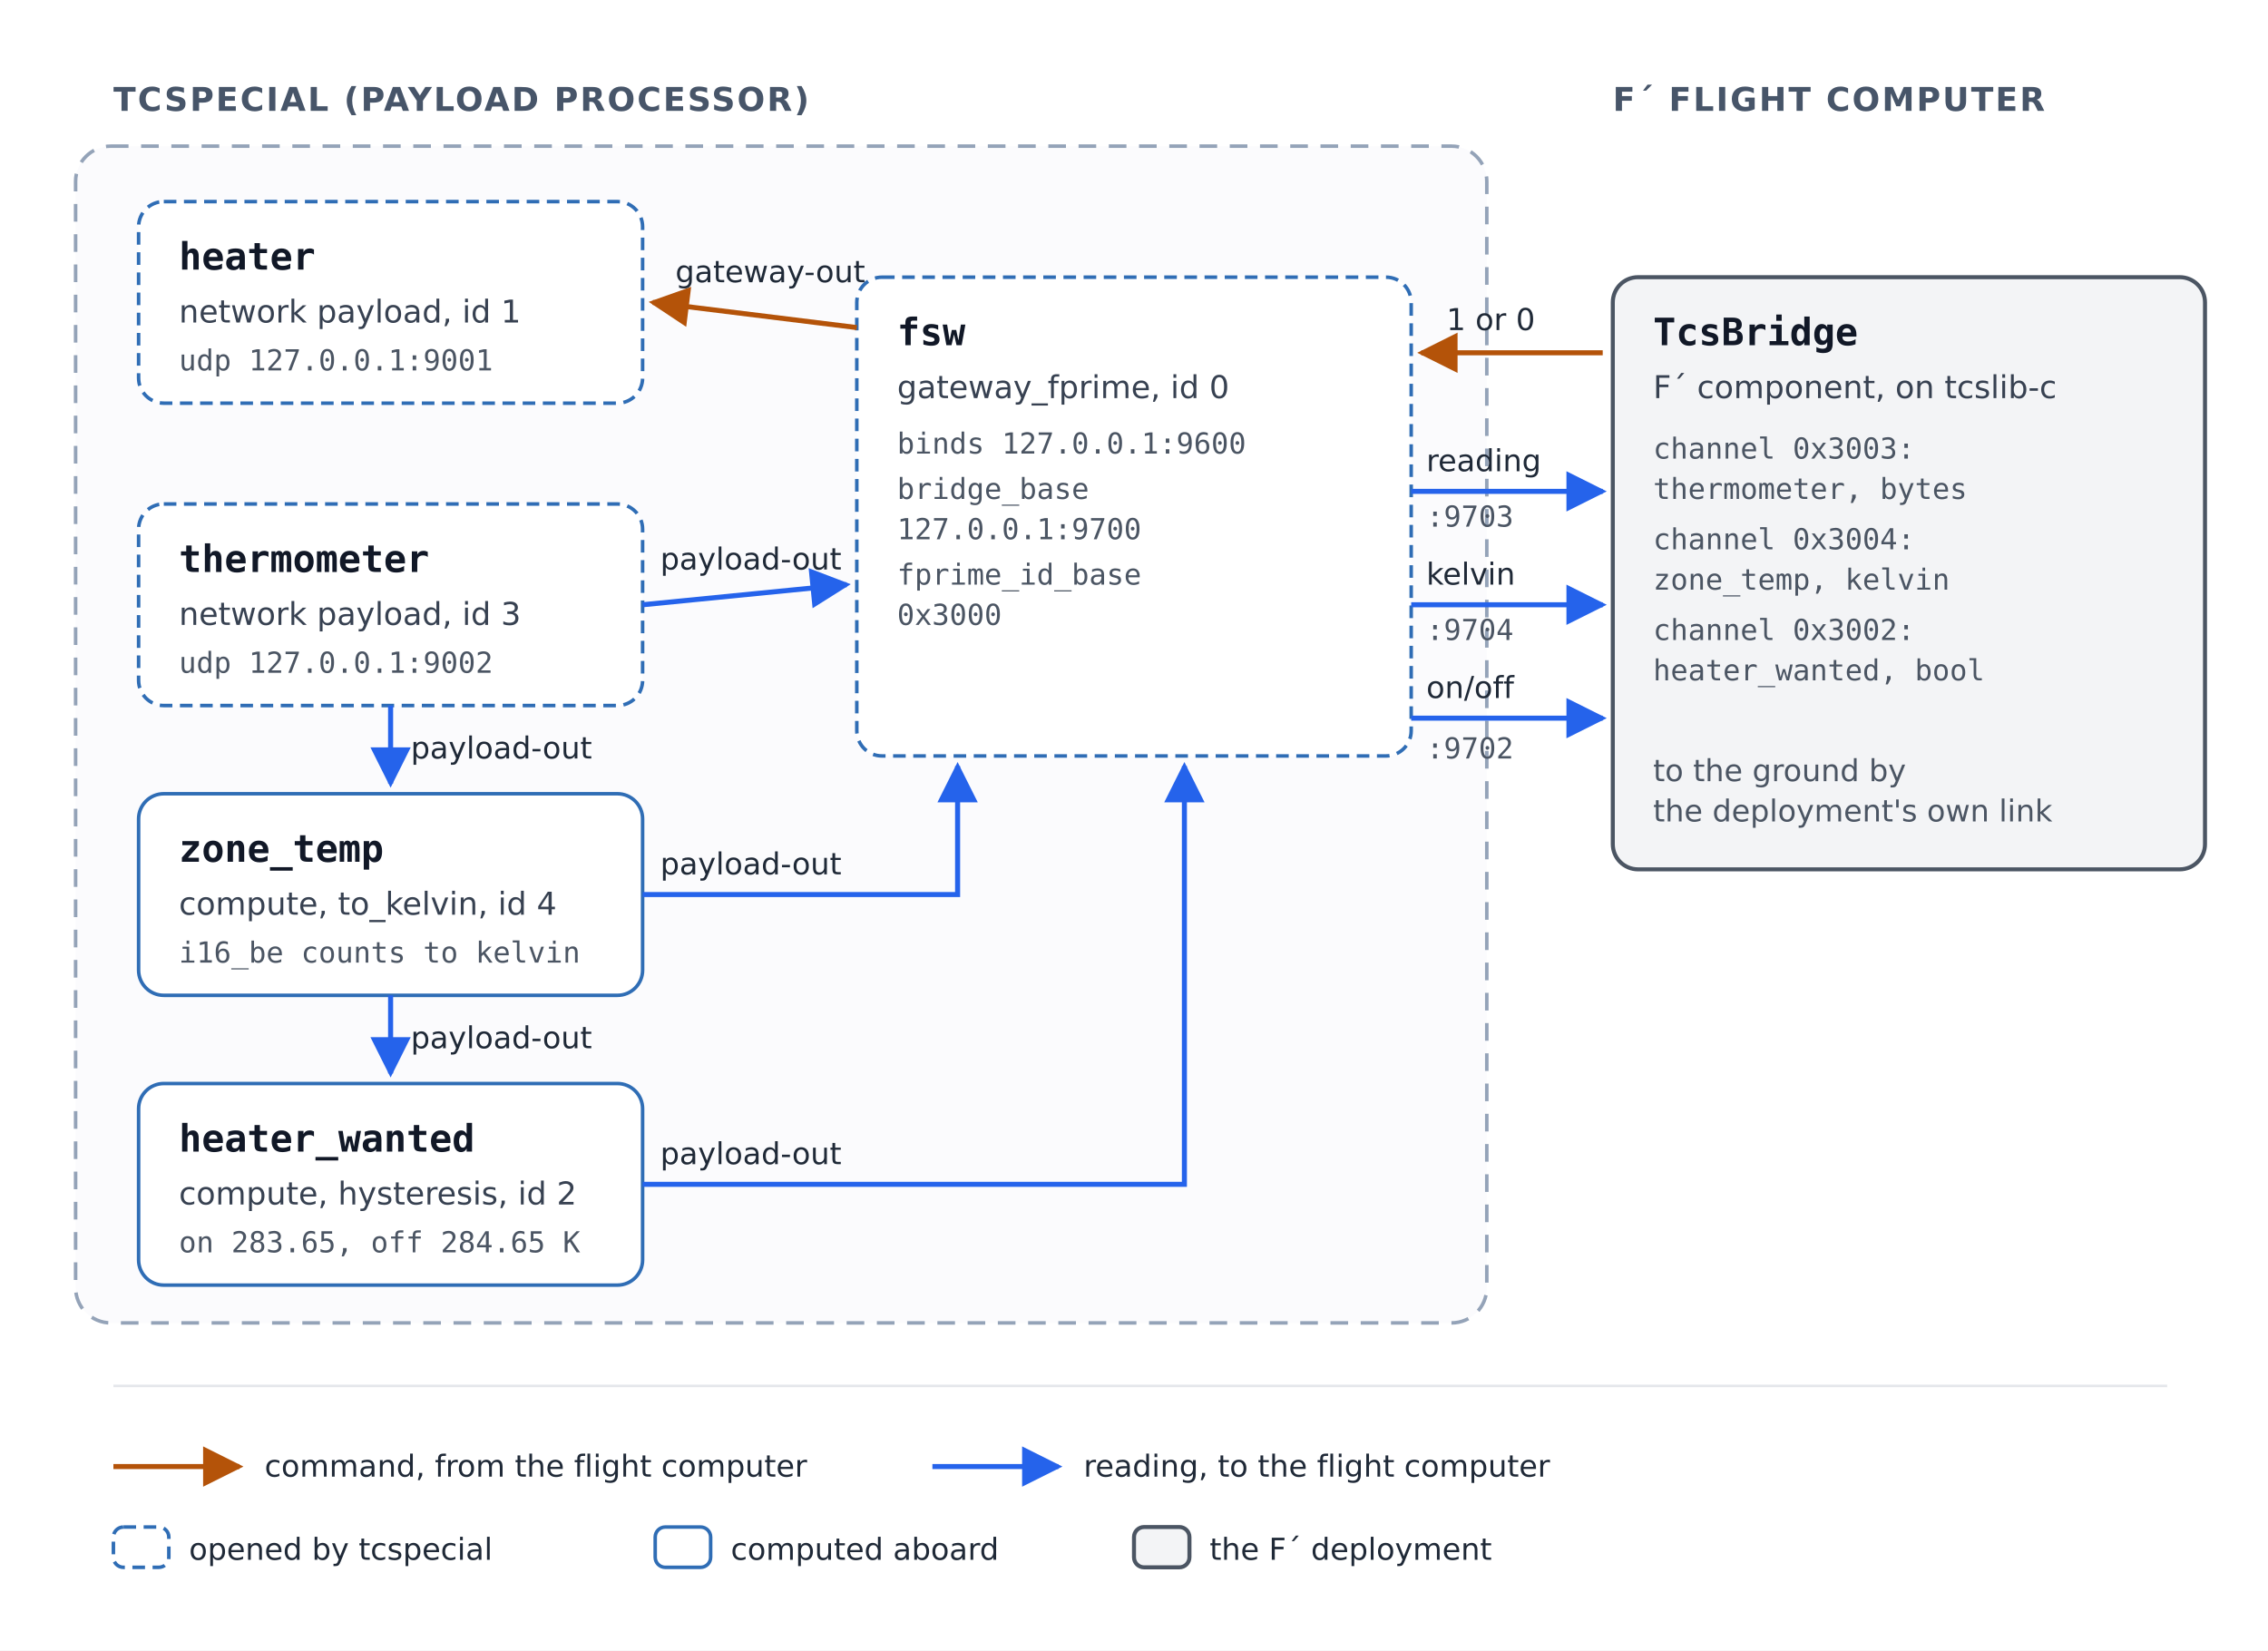
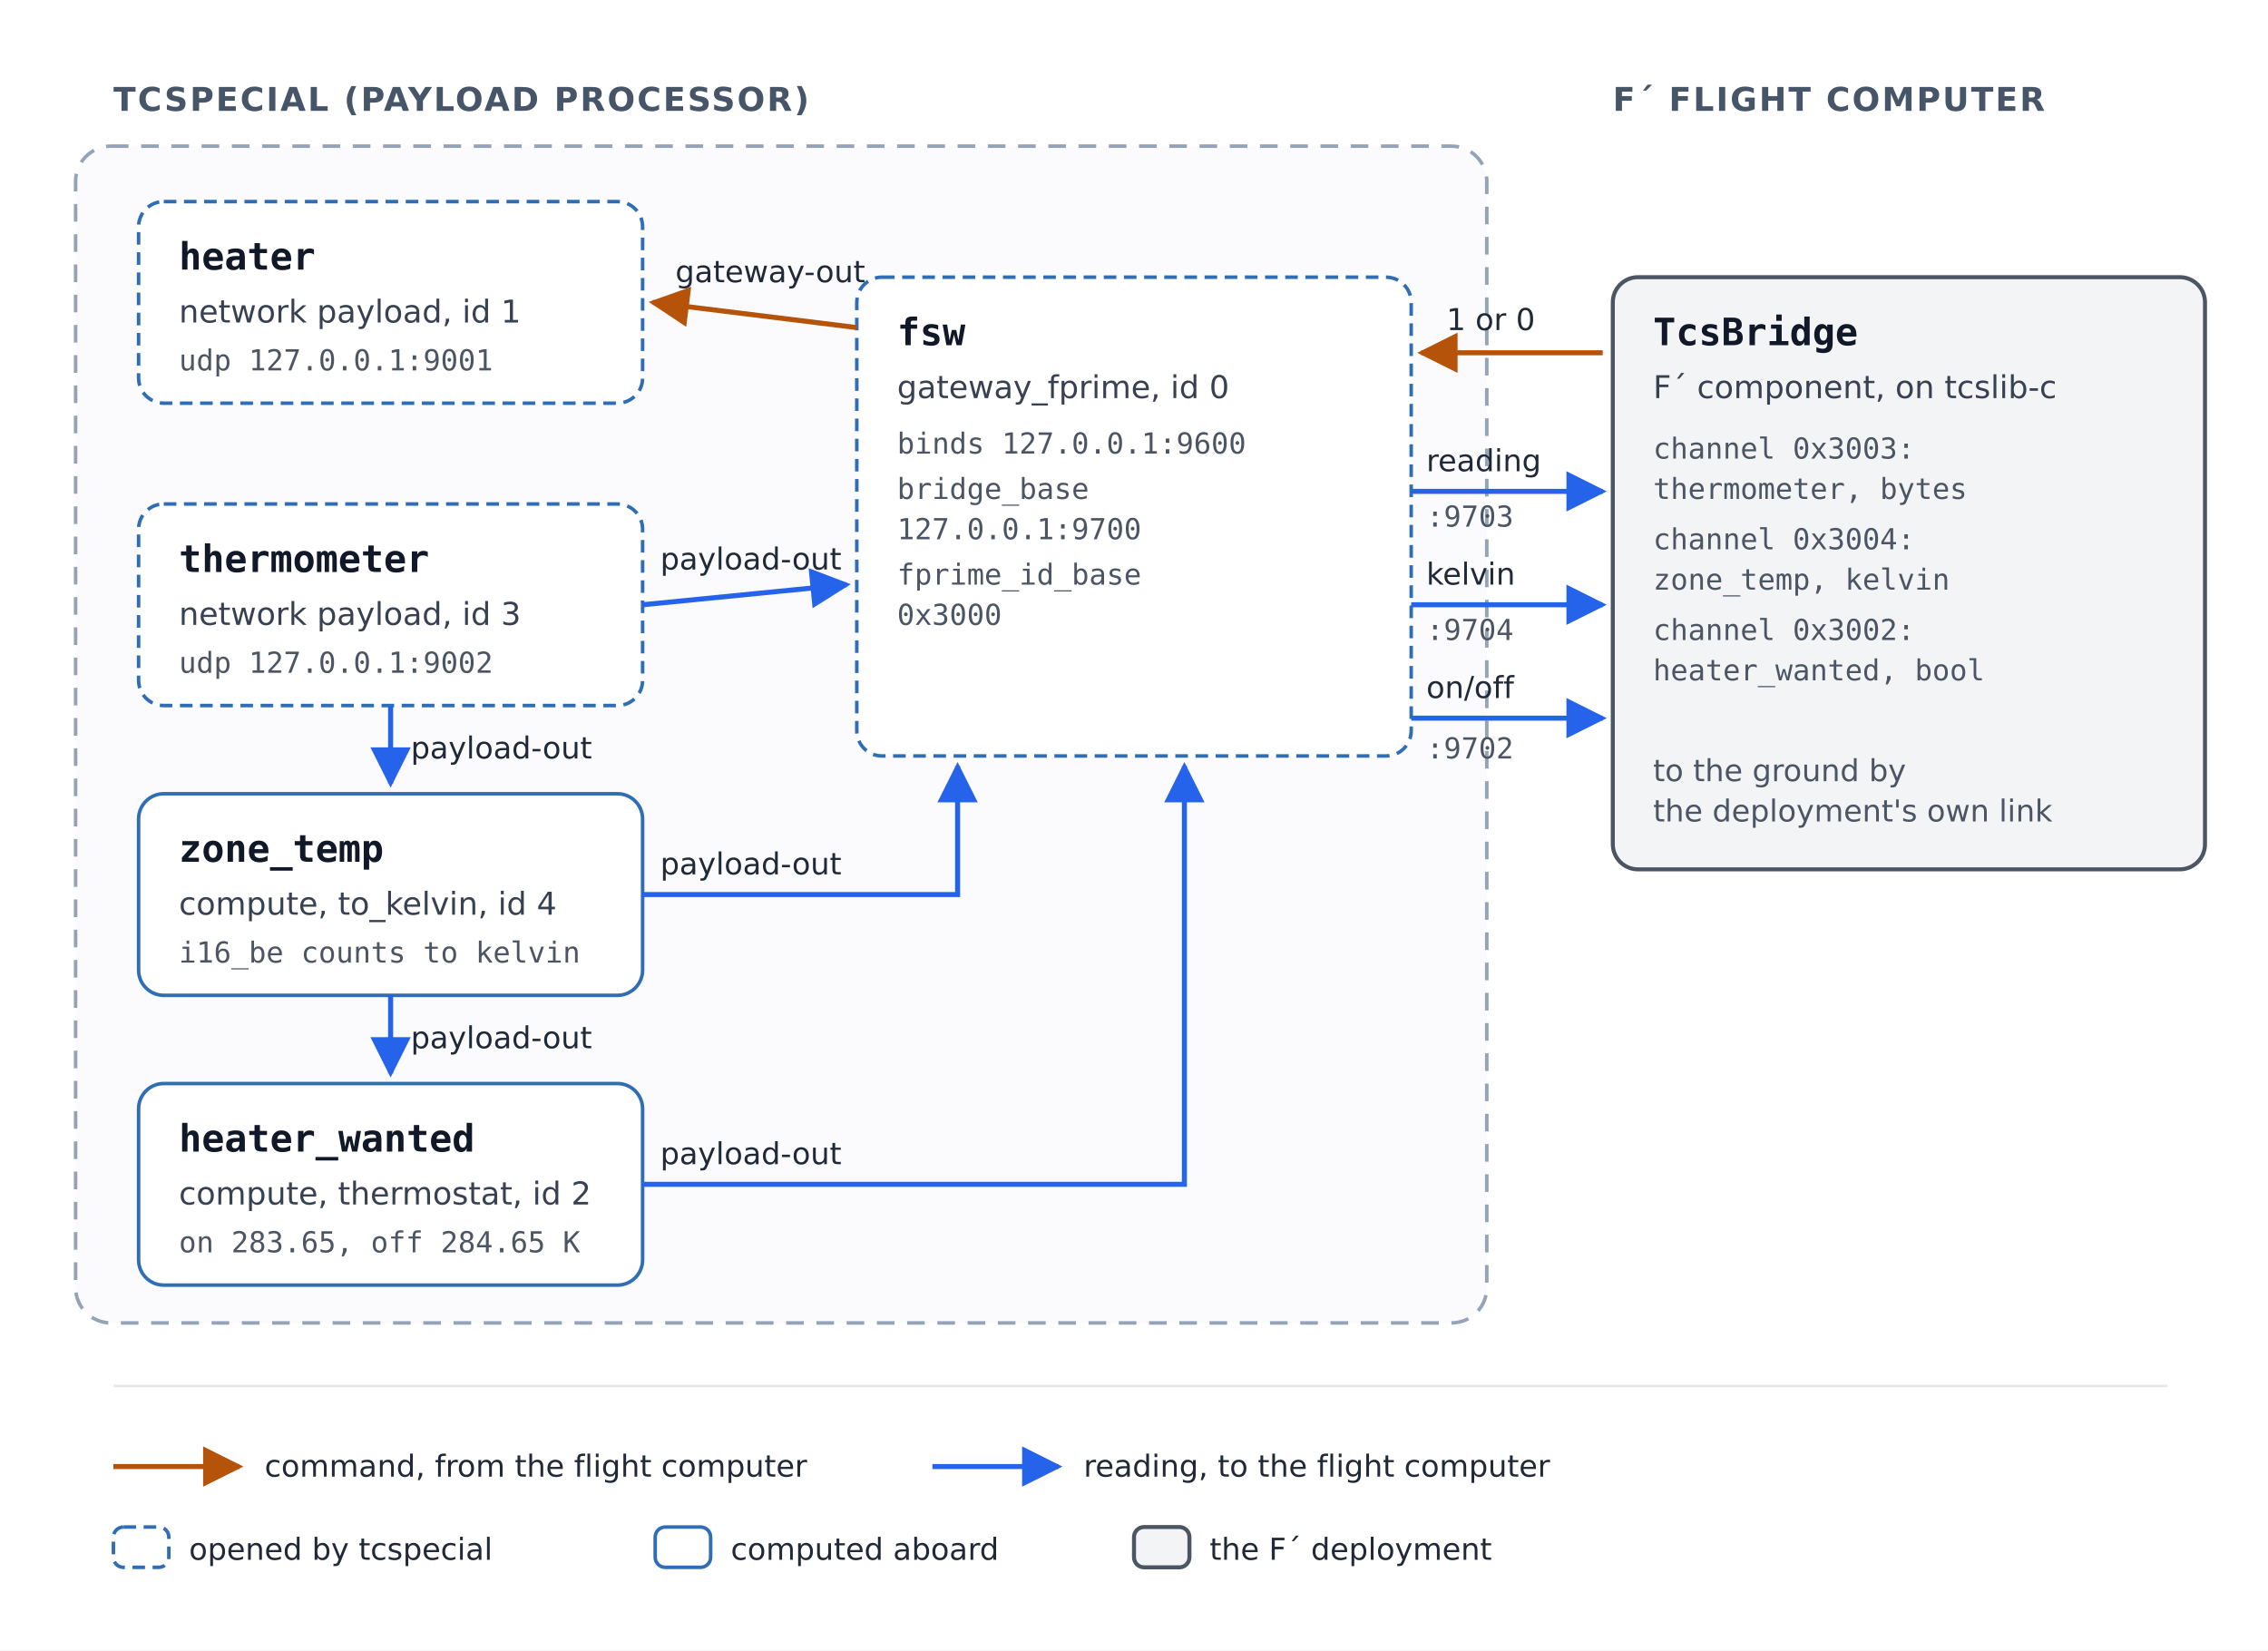
<svg xmlns="http://www.w3.org/2000/svg" width="900" height="655" viewBox="0 0 900 655" role="img" aria-labelledby="title desc">
  <defs>
    <style>
      text { font-family: "DejaVu Sans", Helvetica, Arial, sans-serif; fill: #111827; }
      .name { font-family: "DejaVu Sans Mono", Menlo, Consolas, monospace; font-size: 15px; font-weight: bold; }
      .kind { font-size: 12.5px; fill: #374151; }
      .detail { font-family: "DejaVu Sans Mono", Menlo, Consolas, monospace; font-size: 11.5px; fill: #4b5563; }
      .heading { font-size: 13px; font-weight: bold; fill: #475569; letter-spacing: 0.06em; }
      .label { font-size: 12px; fill: #1f2937; }
      .note { font-size: 12px; fill: #4b5563; }
      .socket { fill: #ffffff; stroke: #2f6db5; stroke-width: 1.4; stroke-dasharray: 5 3; }
      .compute { fill: #ffffff; stroke: #2f6db5; stroke-width: 1.4; }
      .ground { fill: #f3f4f6; stroke: #4b5563; stroke-width: 1.6; }
      .boundary { fill: #fbfbfd; stroke: #94a3b8; stroke-width: 1.4; stroke-dasharray: 7 5; }
      .up { fill: none; stroke: #b45309; stroke-width: 2; }
      .down { fill: none; stroke: #2563eb; stroke-width: 2; }
    </style>
    <marker id="arrow-amber" viewBox="0 0 10 10" refX="9" refY="5" markerWidth="8" markerHeight="8" orient="auto-start-reverse">
      <path d="M0,0 L10,5 L0,10 z" fill="#b45309" />
    </marker>
    <marker id="arrow-blue" viewBox="0 0 10 10" refX="9" refY="5" markerWidth="8" markerHeight="8" orient="auto-start-reverse">
      <path d="M0,0 L10,5 L0,10 z" fill="#2563eb" />
    </marker>
  </defs>
  <rect width="900" height="655" fill="#ffffff" />
  <text class="heading" x="45" y="44">TCSPECIAL (PAYLOAD PROCESSOR)</text>
  <text class="heading" x="640" y="44">F´ FLIGHT COMPUTER</text>
  <rect class="boundary" x="30" y="58" width="560" height="467" rx="14" />
  <rect class="socket" x="55" y="80" width="200" height="80" rx="10" />
  <text class="name" x="71" y="107">heater</text>
  <text class="kind" x="71" y="128">network payload, id 1</text>
  <text class="detail" x="71" y="147">udp 127.0.0.1:9001</text>
  <rect class="socket" x="55" y="200" width="200" height="80" rx="10" />
  <text class="name" x="71" y="227">thermometer</text>
  <text class="kind" x="71" y="248">network payload, id 3</text>
  <text class="detail" x="71" y="267">udp 127.0.0.1:9002</text>
  <rect class="compute" x="55" y="315" width="200" height="80" rx="10" />
  <text class="name" x="71" y="342">zone_temp</text>
  <text class="kind" x="71" y="363">compute, to_kelvin, id 4</text>
  <text class="detail" x="71" y="382">i16_be counts to kelvin</text>
  <rect class="compute" x="55" y="430" width="200" height="80" rx="10" />
  <text class="name" x="71" y="457">heater_wanted</text>
-   <text class="kind" x="71" y="478">compute, hysteresis, id 2</text>
+   <text class="kind" x="71" y="478">compute, thermostat, id 2</text>
  <text class="detail" x="71" y="497">on 283.65, off 284.65 K</text>
  <rect class="socket" x="340" y="110" width="220" height="190" rx="10" />
  <text class="name" x="356" y="137">fsw</text>
  <text class="kind" x="356" y="158">gateway_fprime, id 0</text>
  <text class="detail" x="356" y="180">binds 127.0.0.1:9600</text>
  <text class="detail" x="356" y="198">bridge_base</text>
  <text class="detail" x="356" y="214">  127.0.0.1:9700</text>
  <text class="detail" x="356" y="232">fprime_id_base</text>
  <text class="detail" x="356" y="248">  0x3000</text>
  <rect class="ground" x="640" y="110" width="235" height="235" rx="10" />
  <text class="name" x="656" y="137">TcsBridge</text>
  <text class="kind" x="656" y="158">F´ component, on tcslib-c</text>
  <text class="detail" x="656" y="182">channel 0x3003:</text>
  <text class="detail" x="656" y="198">  thermometer, bytes</text>
  <text class="detail" x="656" y="218">channel 0x3004:</text>
  <text class="detail" x="656" y="234">  zone_temp, kelvin</text>
  <text class="detail" x="656" y="254">channel 0x3002:</text>
  <text class="detail" x="656" y="270">  heater_wanted, bool</text>
  <text class="note" x="656" y="310">to the ground by</text>
  <text class="note" x="656" y="326">the deployment's own link</text>
  <path class="up" d="M636,140 L564,140" marker-end="url(#arrow-amber)" />
  <text class="label" x="574" y="131">1 or 0</text>
  <path class="up" d="M340,130 L259,120" marker-end="url(#arrow-amber)" />
  <text class="label" x="268" y="112">gateway-out</text>
  <path class="down" d="M255,240 L336,232" marker-end="url(#arrow-blue)" />
  <text class="label" x="262" y="226">payload-out</text>
  <path class="down" d="M155,280 L155,311" marker-end="url(#arrow-blue)" />
  <text class="label" x="163" y="301">payload-out</text>
  <path class="down" d="M255,355 L380,355 L380,304" marker-end="url(#arrow-blue)" />
  <text class="label" x="262" y="347">payload-out</text>
  <path class="down" d="M560,195 L636,195" marker-end="url(#arrow-blue)" />
  <text class="label" x="566" y="187">reading</text>
  <text class="detail" x="566" y="209">:9703</text>
  <path class="down" d="M560,240 L636,240" marker-end="url(#arrow-blue)" />
  <text class="label" x="566" y="232">kelvin</text>
  <text class="detail" x="566" y="254">:9704</text>
  <path class="down" d="M560,285 L636,285" marker-end="url(#arrow-blue)" />
  <text class="label" x="566" y="277">on/off</text>
  <text class="detail" x="566" y="301">:9702</text>
  <path class="down" d="M155,395 L155,426" marker-end="url(#arrow-blue)" />
  <text class="label" x="163" y="416">payload-out</text>
  <path class="down" d="M255,470 L470,470 L470,304" marker-end="url(#arrow-blue)" />
  <text class="label" x="262" y="462">payload-out</text>
  <line x1="45" y1="550" x2="860" y2="550" stroke="#e5e7eb" stroke-width="1" />
  <path class="up" d="M45,582 L95,582" marker-end="url(#arrow-amber)" />
  <text class="label" x="105" y="586">command, from the flight computer</text>
  <path class="down" d="M370,582 L420,582" marker-end="url(#arrow-blue)" />
  <text class="label" x="430" y="586">reading, to the flight computer</text>
  <rect class="socket" x="45" y="606" width="22" height="16" rx="4" />
  <text class="label" x="75" y="619">opened by tcspecial</text>
  <rect class="compute" x="260" y="606" width="22" height="16" rx="4" />
  <text class="label" x="290" y="619">computed aboard</text>
  <rect class="ground" x="450" y="606" width="22" height="16" rx="4" />
  <text class="label" x="480" y="619">the F´ deployment</text>
</svg>
